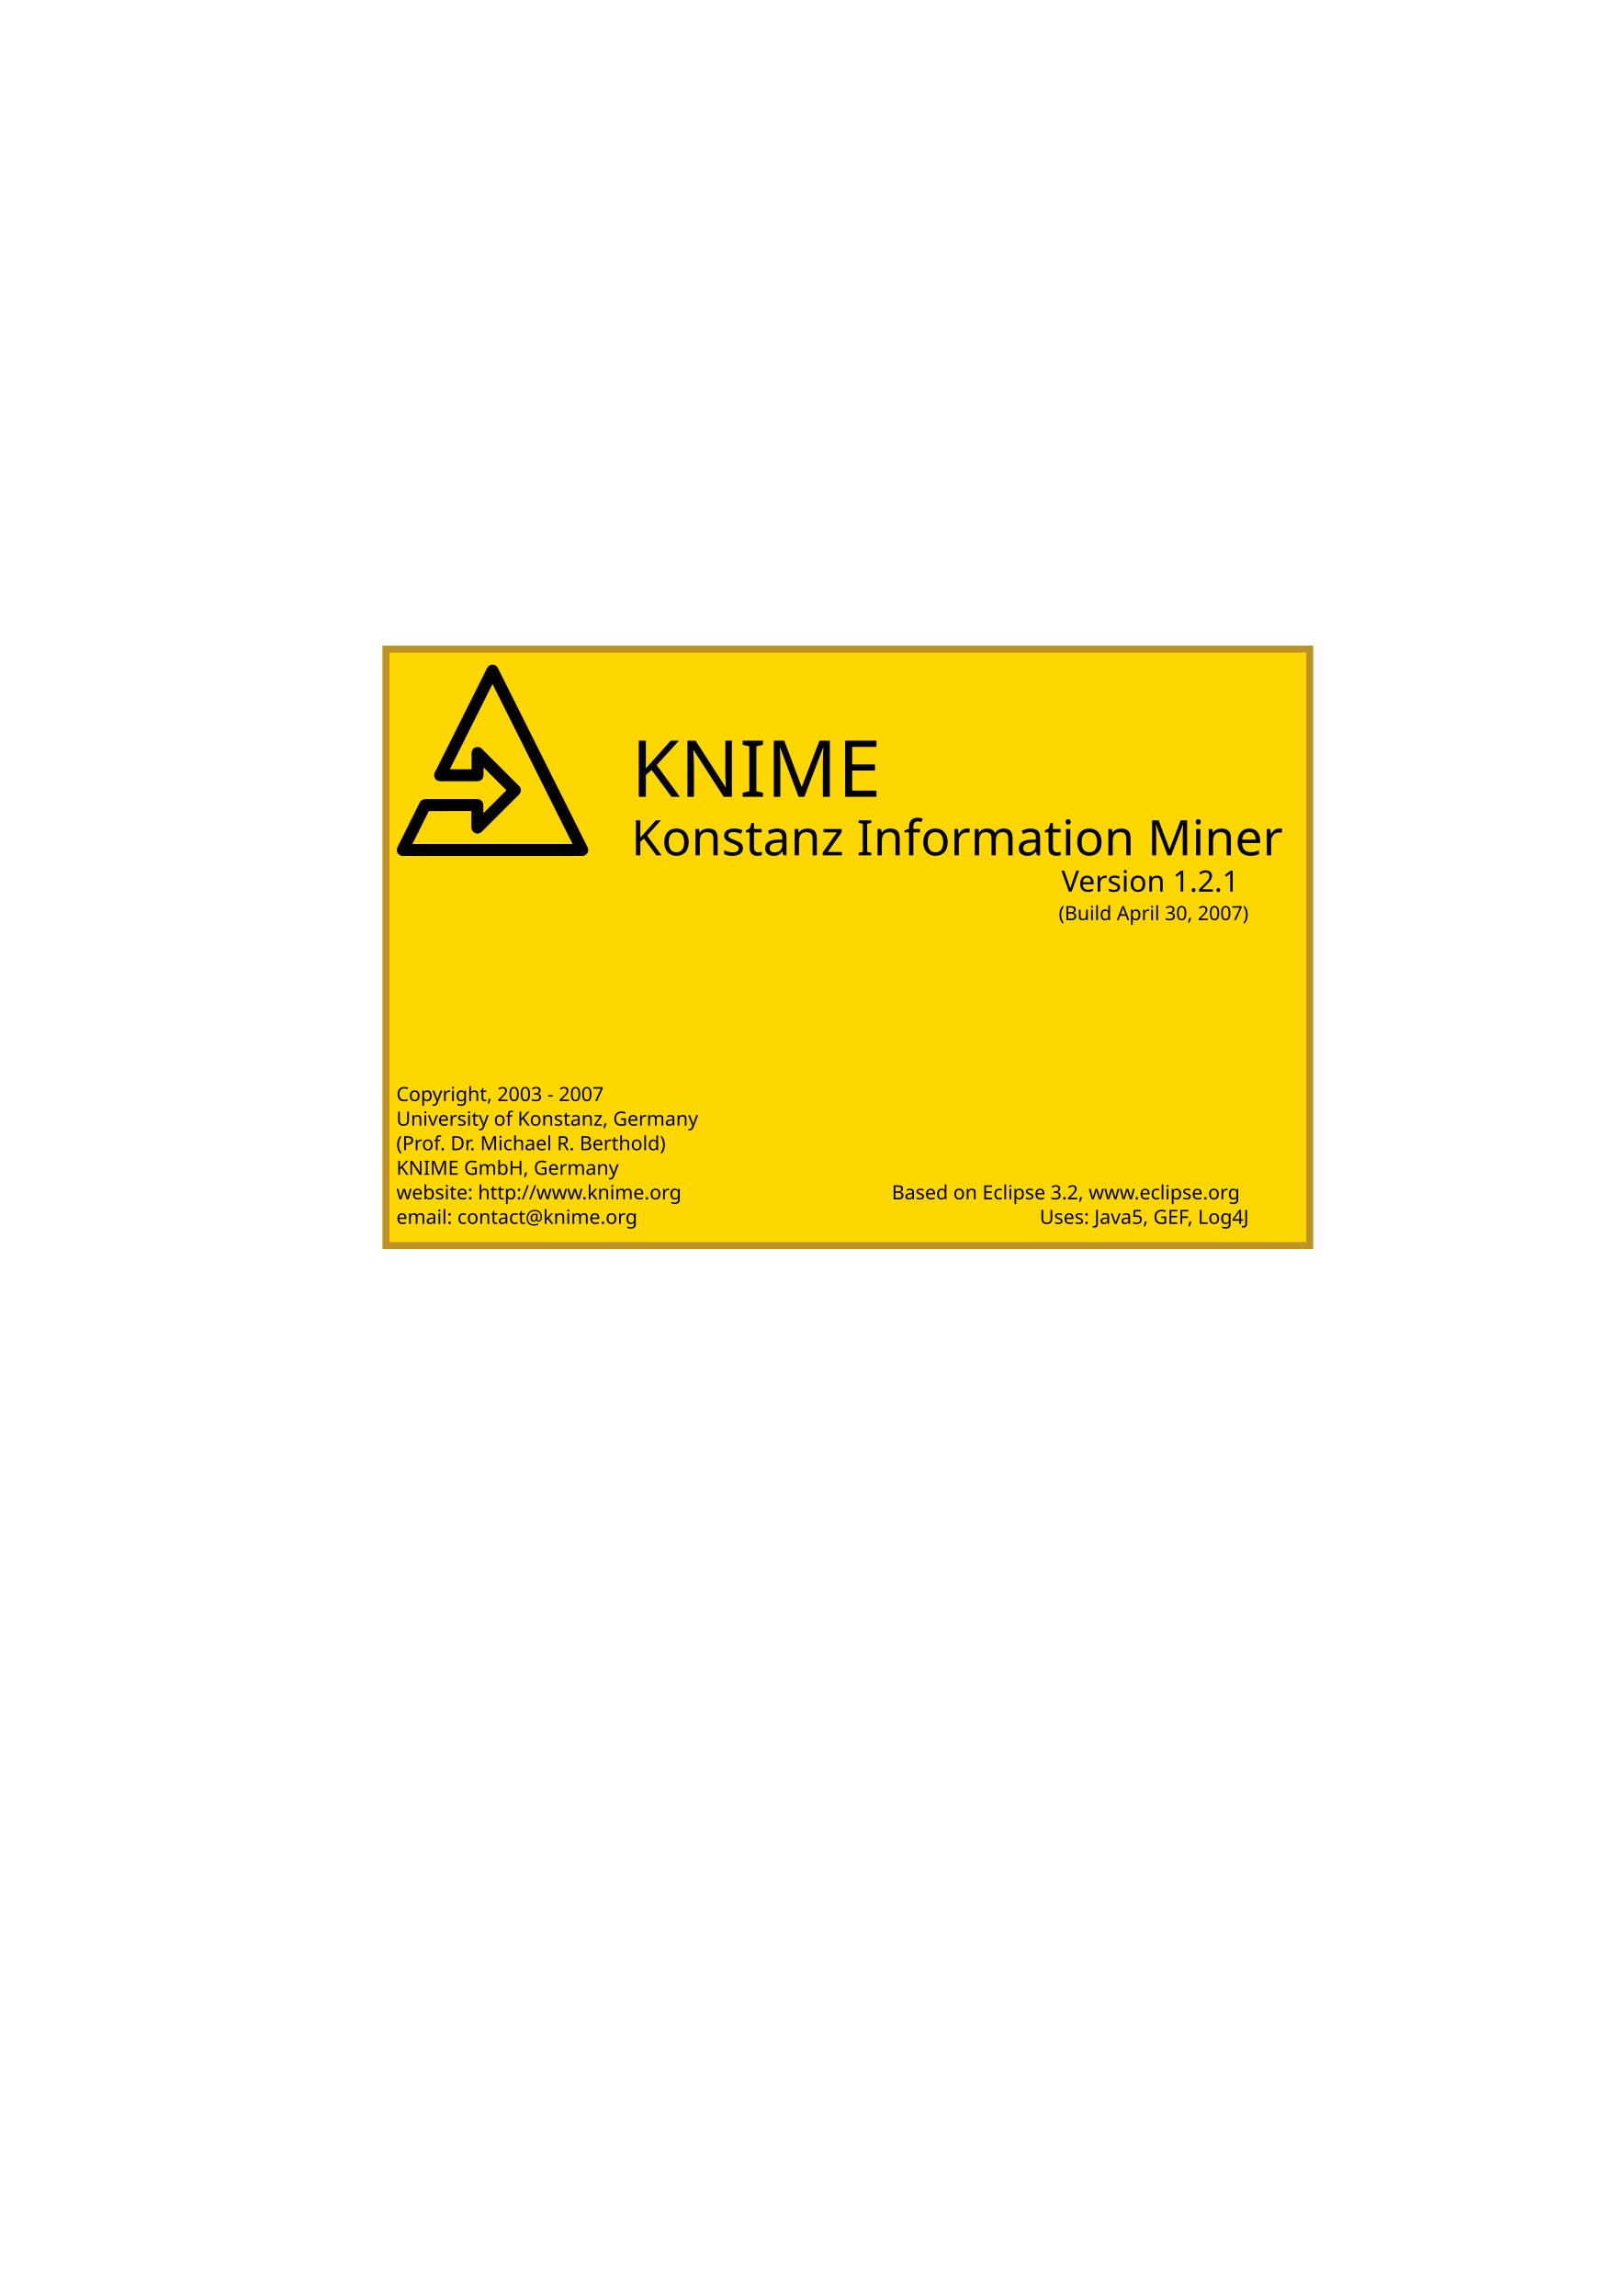
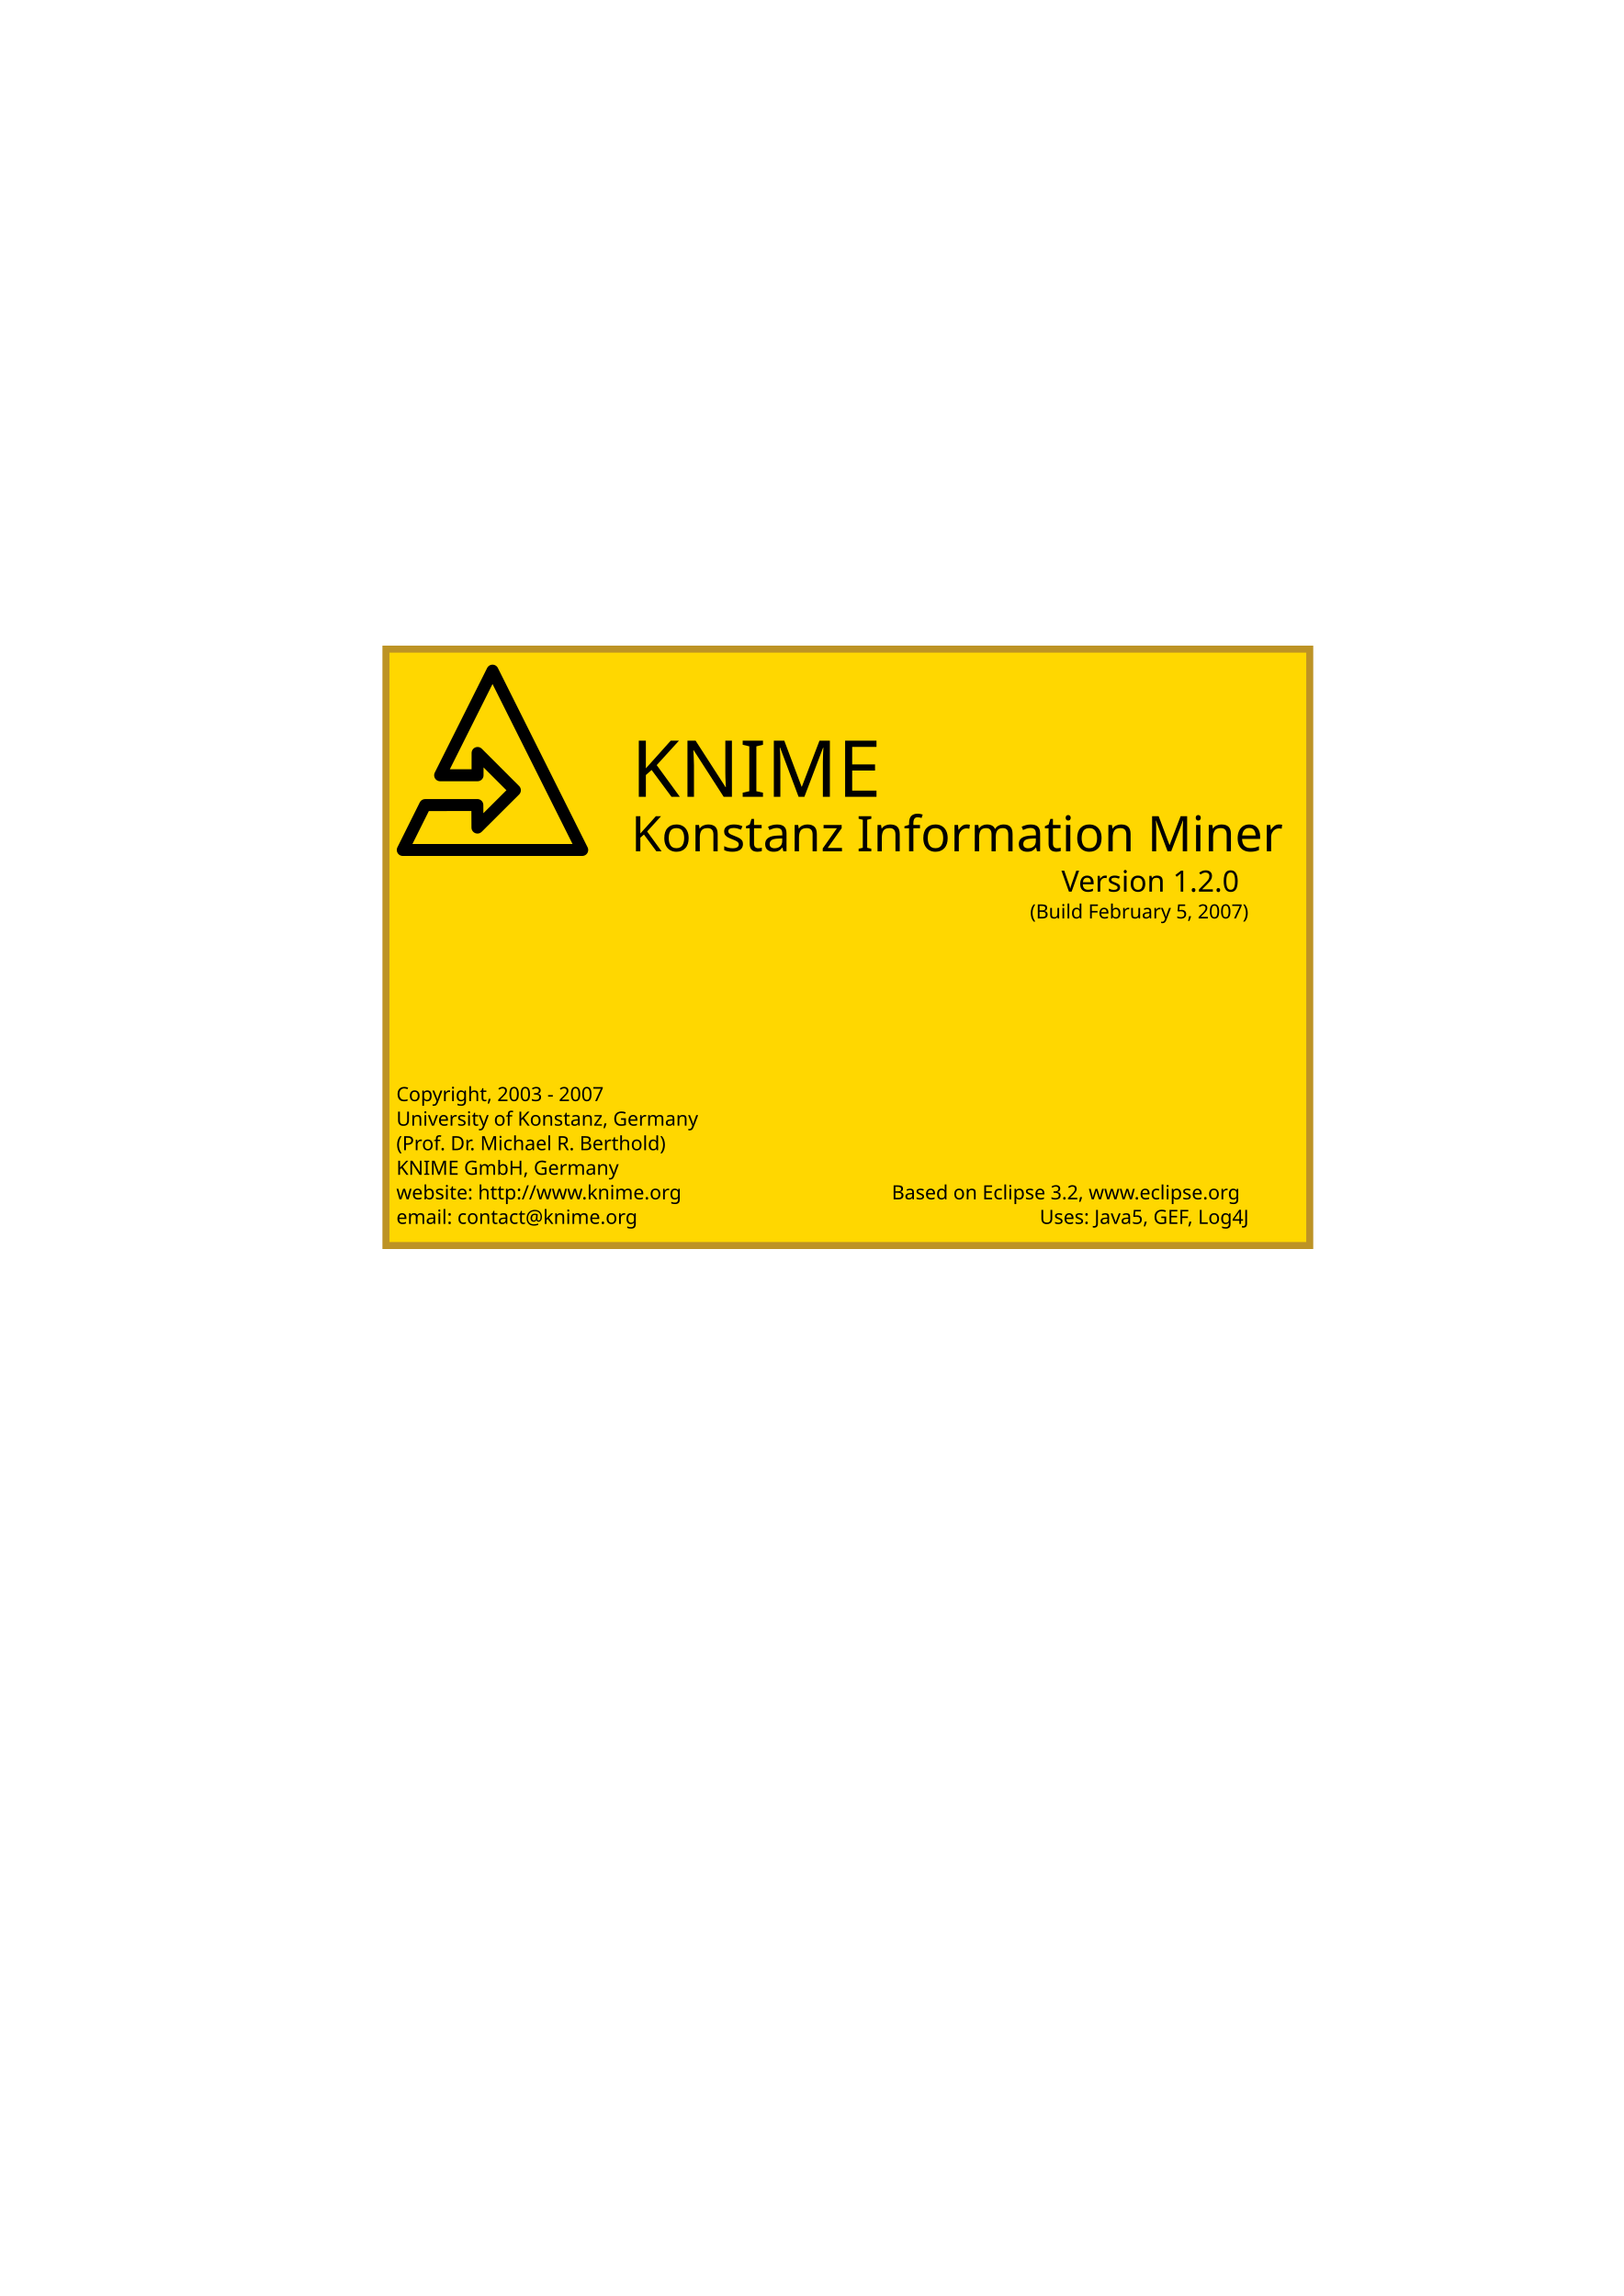
<svg xmlns="http://www.w3.org/2000/svg" width="210mm" height="297mm" id="svg2">
  <defs id="defs4" />
  <g id="layer1">
    <g id="g1898" transform="translate(4.695586,14.28567)">
      <g transform="translate(1.086609,119.656)" id="g2137">
        <rect style="fill:#ffd700;stroke:#bd9325;stroke-width:3.419;stroke-miterlimit:4;stroke-dasharray:none;stroke-opacity:1" id="rect1391" width="451.581" height="291.581" x="182.867" y="183.416" />
        <text xml:space="preserve" style="font-size:7.204px;font-style:normal;font-weight:normal;line-height:125%;fill:black;fill-opacity:1;stroke:none;stroke-width:1px;stroke-linecap:butt;stroke-linejoin:miter;stroke-opacity:1;font-family:Bitstream Vera Sans" x="187.958" y="404.394" id="text1365">
          <tspan id="tspan1367" x="187.958" y="404.394" style="font-size:9.605px;font-style:normal;font-variant:normal;font-weight:normal;font-stretch:normal;text-align:start;line-height:125%;writing-mode:lr-tb;text-anchor:start;font-family:Arial Rounded MT Bold">Copyright, 2003 - 2007</tspan>
          <tspan x="187.958" y="416.4" id="tspan1369" style="font-size:9.605px;font-style:normal;font-variant:normal;font-weight:normal;font-stretch:normal;text-align:start;line-height:125%;writing-mode:lr-tb;text-anchor:start;font-family:Arial Rounded MT Bold">University of Konstanz, Germany</tspan>
          <tspan x="187.958" y="428.406" style="font-size:9.605px;font-style:normal;font-variant:normal;font-weight:normal;font-stretch:normal;text-align:start;line-height:125%;writing-mode:lr-tb;text-anchor:start;font-family:Arial Rounded MT Bold" id="tspan1921">(Prof. Dr. Michael R. Berthold)</tspan>
          <tspan x="187.958" y="440.412" style="font-size:9.605px;font-style:normal;font-variant:normal;font-weight:normal;font-stretch:normal;text-align:start;line-height:125%;writing-mode:lr-tb;text-anchor:start;font-family:Arial Rounded MT Bold" id="tspan1923">KNIME GmbH, Germany</tspan>
          <tspan id="tspan2159" x="187.958" y="452.418" style="font-size:9.605px;font-style:normal;font-variant:normal;font-weight:normal;font-stretch:normal;text-align:start;line-height:125%;writing-mode:lr-tb;text-anchor:start;font-family:Arial Rounded MT Bold">website: http://www.knime.org</tspan>
          <tspan id="tspan2161" x="187.958" y="464.424" style="font-size:9.605px;font-style:normal;font-variant:normal;font-weight:normal;font-stretch:normal;text-align:start;line-height:125%;writing-mode:lr-tb;text-anchor:start;font-family:Arial Rounded MT Bold">email: contact@knime.org</tspan>
        </text>
        <rect style="fill:none;stroke-width:0.354;stroke-miterlimit:4;stroke-dasharray:none" id="rect1389" width="729.852" height="491.777" x="6.434" y="123.961" />
        <text id="text3571" y="255.614" x="302.747" style="font-size:42.021px;font-style:normal;font-variant:normal;font-weight:normal;font-stretch:normal;line-height:100%;writing-mode:lr-tb;text-anchor:start;fill:black;fill-opacity:1;stroke:none;stroke-width:1px;stroke-linecap:butt;stroke-linejoin:miter;stroke-opacity:1;font-family:Arial Rounded MT Bold" xml:space="preserve">
          <tspan style="font-size:38.42px;font-style:normal;font-variant:normal;font-weight:normal;font-stretch:normal;text-align:start;line-height:100%;writing-mode:lr-tb;text-anchor:start;font-family:Arial Rounded MT Bold" y="255.614" x="302.747" id="tspan3573">KNIME</tspan>
-           <tspan style="font-size:24.012px" y="284.245" x="302.747" id="tspan3577">Konstanz Information Miner</tspan>
+           <tspan style="font-size:24.012px" y="282.252" x="302.747" id="tspan3577">Konstanz Information Miner</tspan>
        </text>
        <text id="text2163" y="301.994" x="625.123" style="font-size:7.204px;font-style:normal;font-weight:normal;text-align:end;line-height:125%;writing-mode:lr-tb;text-anchor:end;fill:black;fill-opacity:1;stroke:none;stroke-width:1px;stroke-linecap:butt;stroke-linejoin:miter;stroke-opacity:1;font-family:Bitstream Vera Sans" xml:space="preserve">
-           <tspan style="font-size:14.407px;font-style:normal;font-variant:normal;font-weight:normal;font-stretch:normal;text-align:end;line-height:125%;writing-mode:lr-tb;text-anchor:end;font-family:Arial Rounded MT Bold" y="301.994" x="625.123" id="tspan2165">Version 1.2.1</tspan>
-           <tspan id="tspan1986" style="font-size:9.605px;font-style:normal;font-variant:normal;font-weight:normal;font-stretch:normal;text-align:end;line-height:125%;writing-mode:lr-tb;text-anchor:end;font-family:Arial Rounded MT Bold" y="315.925" x="625.123">(Build April 30, 2007)</tspan>
+           <tspan style="font-size:14.407px;font-style:normal;font-variant:normal;font-weight:normal;font-stretch:normal;text-align:end;line-height:125%;writing-mode:lr-tb;text-anchor:end;font-family:Arial Rounded MT Bold" y="301.994" x="625.123" id="tspan2165">Version 1.2.0</tspan>
+           <tspan id="tspan1986" style="font-size:9.605px;font-style:normal;font-variant:normal;font-weight:normal;font-stretch:normal;text-align:end;line-height:125%;writing-mode:lr-tb;text-anchor:end;font-family:Arial Rounded MT Bold" y="315.094" x="625.123">(Build February 5, 2007)</tspan>
        </text>
        <g transform="matrix(0.600306,0,0,0.600306,35.7501,166.578)" id="g1939">
          <path style="fill:none;fill-opacity:0.75;fill-rule:evenodd;stroke:black;stroke-width:9.748;stroke-linecap:round;stroke-linejoin:round;stroke-miterlimit:4;stroke-dasharray:none;stroke-opacity:1" d="M 258.792,191.625 L 404.914,191.619 L 331.865,45.576 L 289.21,130.776 L 319.678,130.778 L 319.703,112.628 L 350.083,142.992 L 319.601,173.385 L 319.508,155.021 L 276.997,155.058 L 258.792,191.625 z " id="path1293" />
        </g>
        <text id="text1948" y="452.428" x="624.335" style="font-size:8.404px;font-style:normal;font-variant:normal;font-weight:normal;font-stretch:normal;text-align:end;line-height:125%;writing-mode:lr-tb;text-anchor:end;fill:black;fill-opacity:1;stroke:none;stroke-width:1px;stroke-linecap:butt;stroke-linejoin:miter;stroke-opacity:1;font-family:Arial Rounded MT Bold" xml:space="preserve">
          <tspan id="tspan1952" style="font-size:9.605px;font-style:normal;font-variant:normal;font-weight:normal;font-stretch:normal;text-align:end;line-height:125%;writing-mode:lr-tb;text-anchor:end;font-family:Arial Rounded MT Bold" y="452.428" x="624.335">Based on Eclipse 3.2, www.eclipse.org</tspan>
          <tspan id="tspan1978" style="font-size:9.605px;font-style:normal;font-variant:normal;font-weight:normal;font-stretch:normal;text-align:end;line-height:125%;writing-mode:lr-tb;text-anchor:end;font-family:Arial Rounded MT Bold" y="464.434" x="624.335">Uses: Java5, GEF, Log4J</tspan>
        </text>
      </g>
    </g>
  </g>
</svg>
